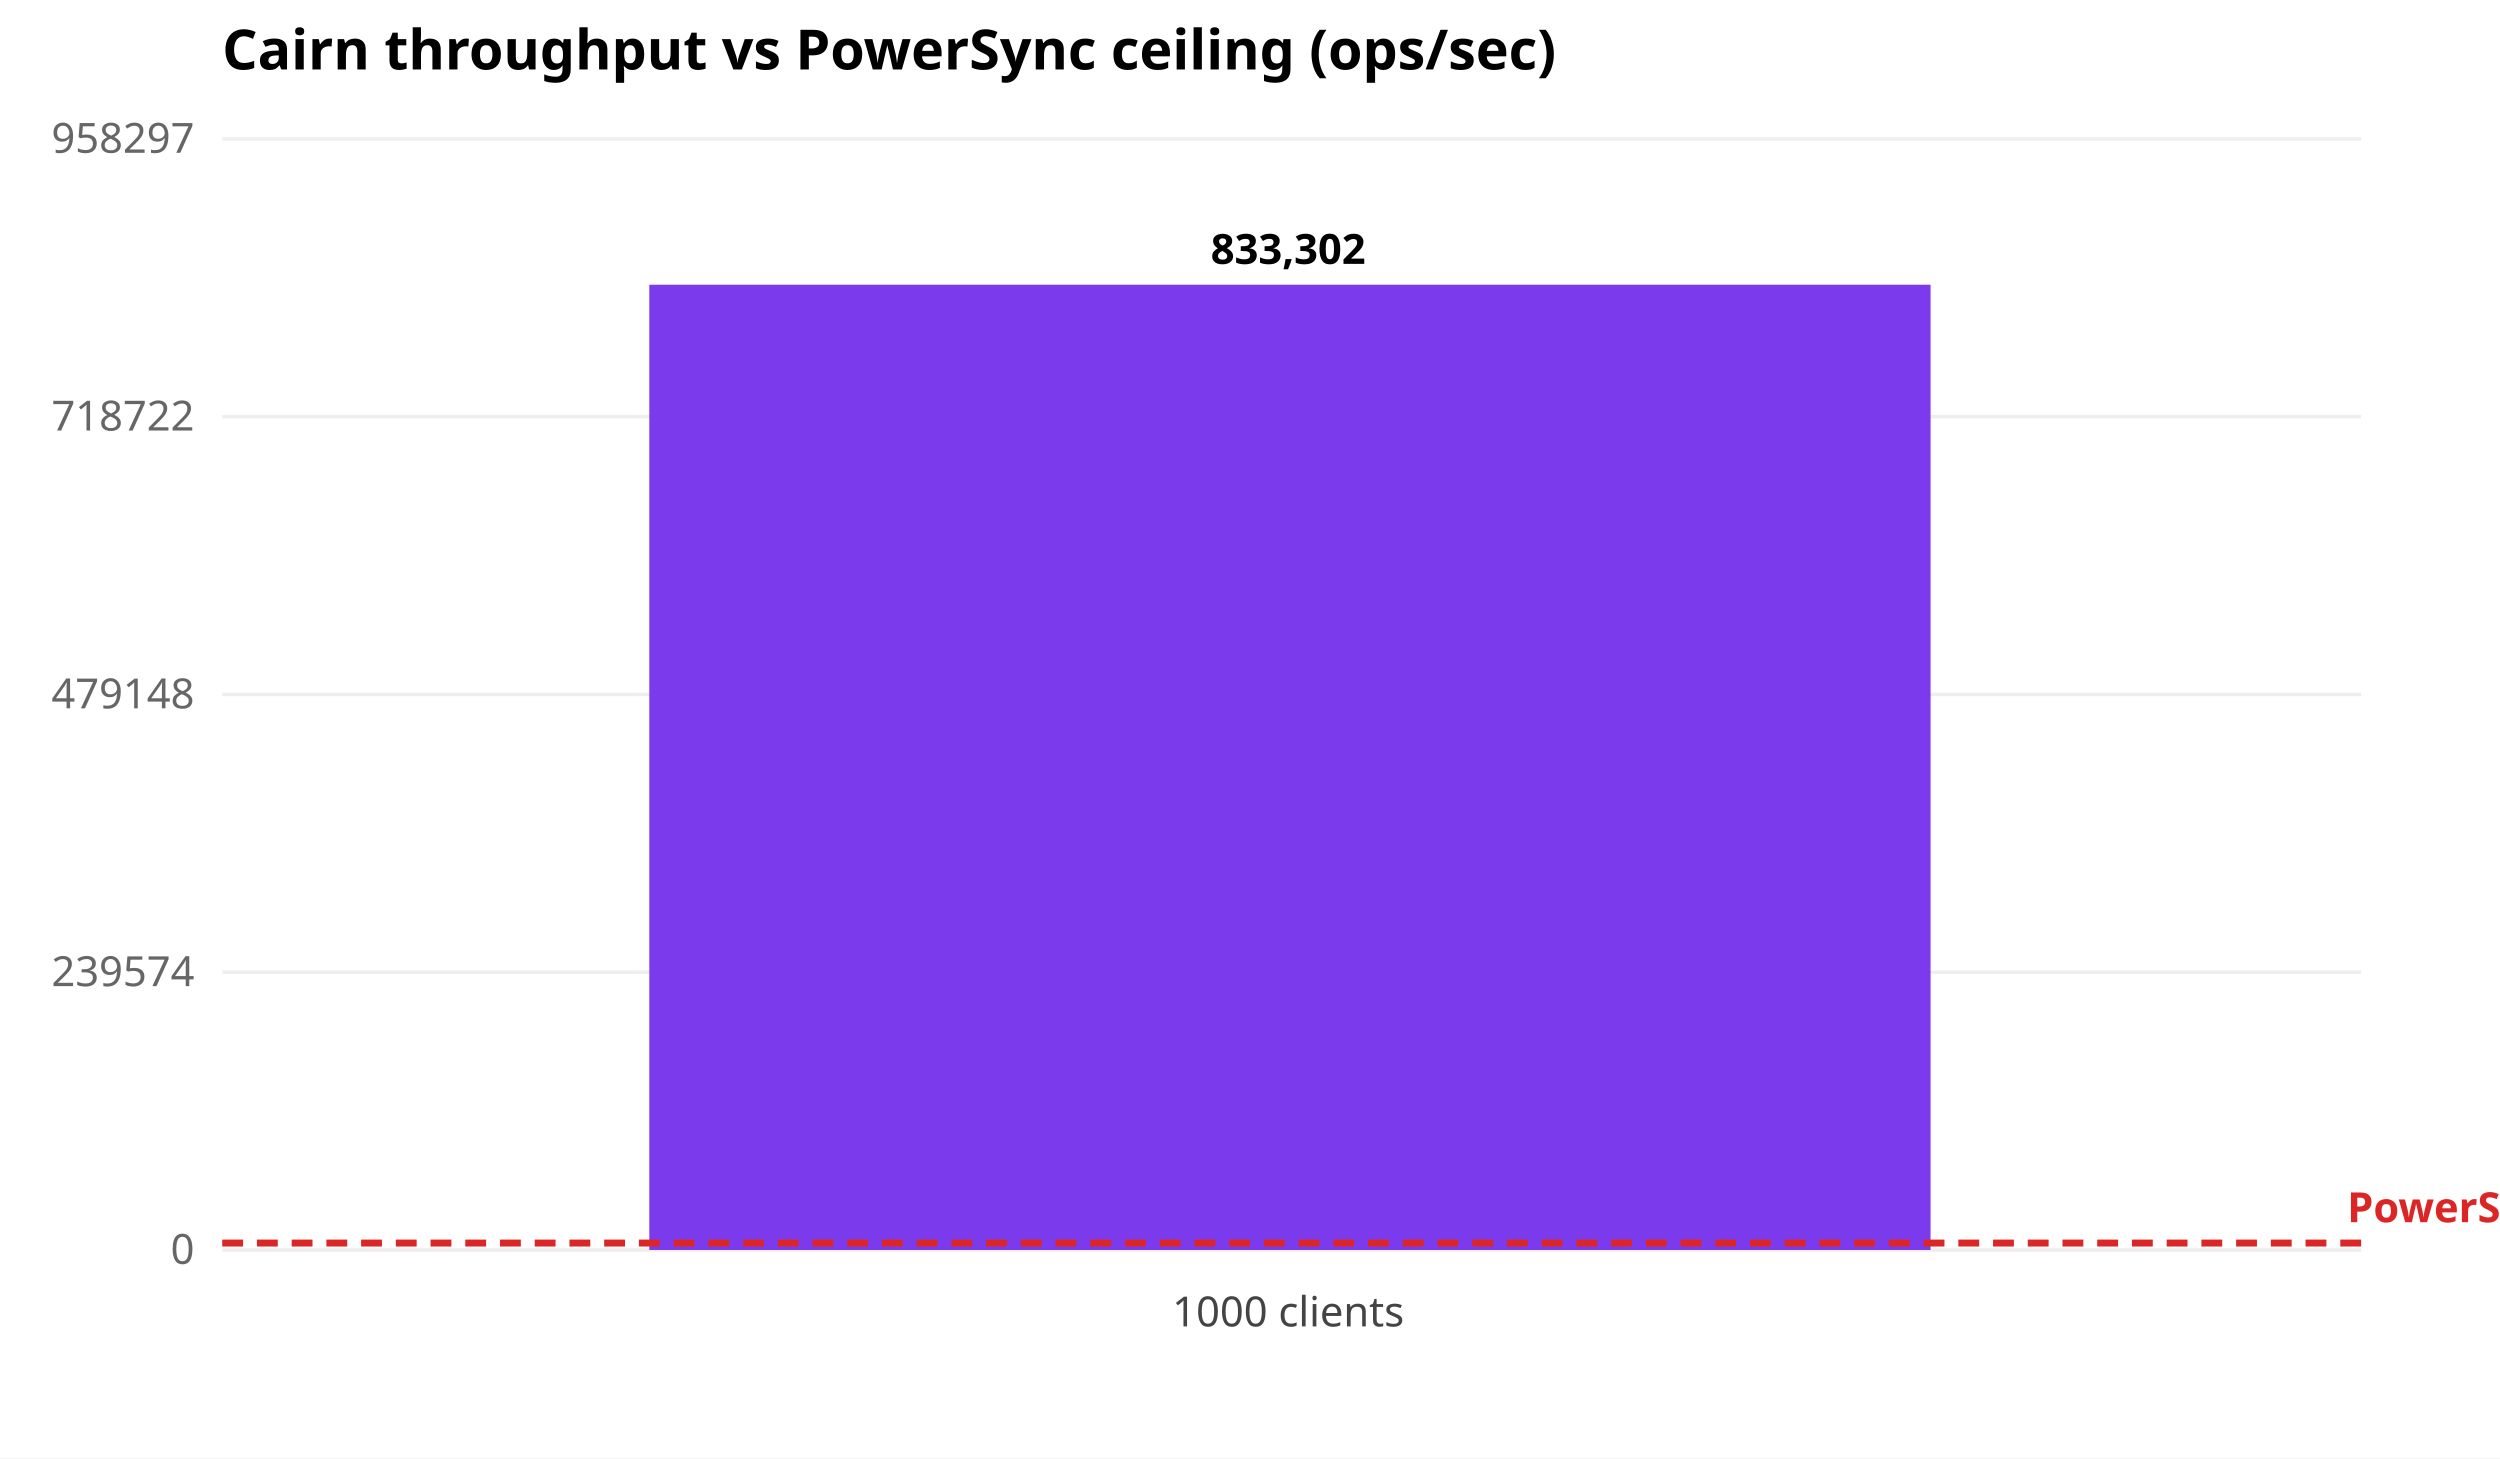
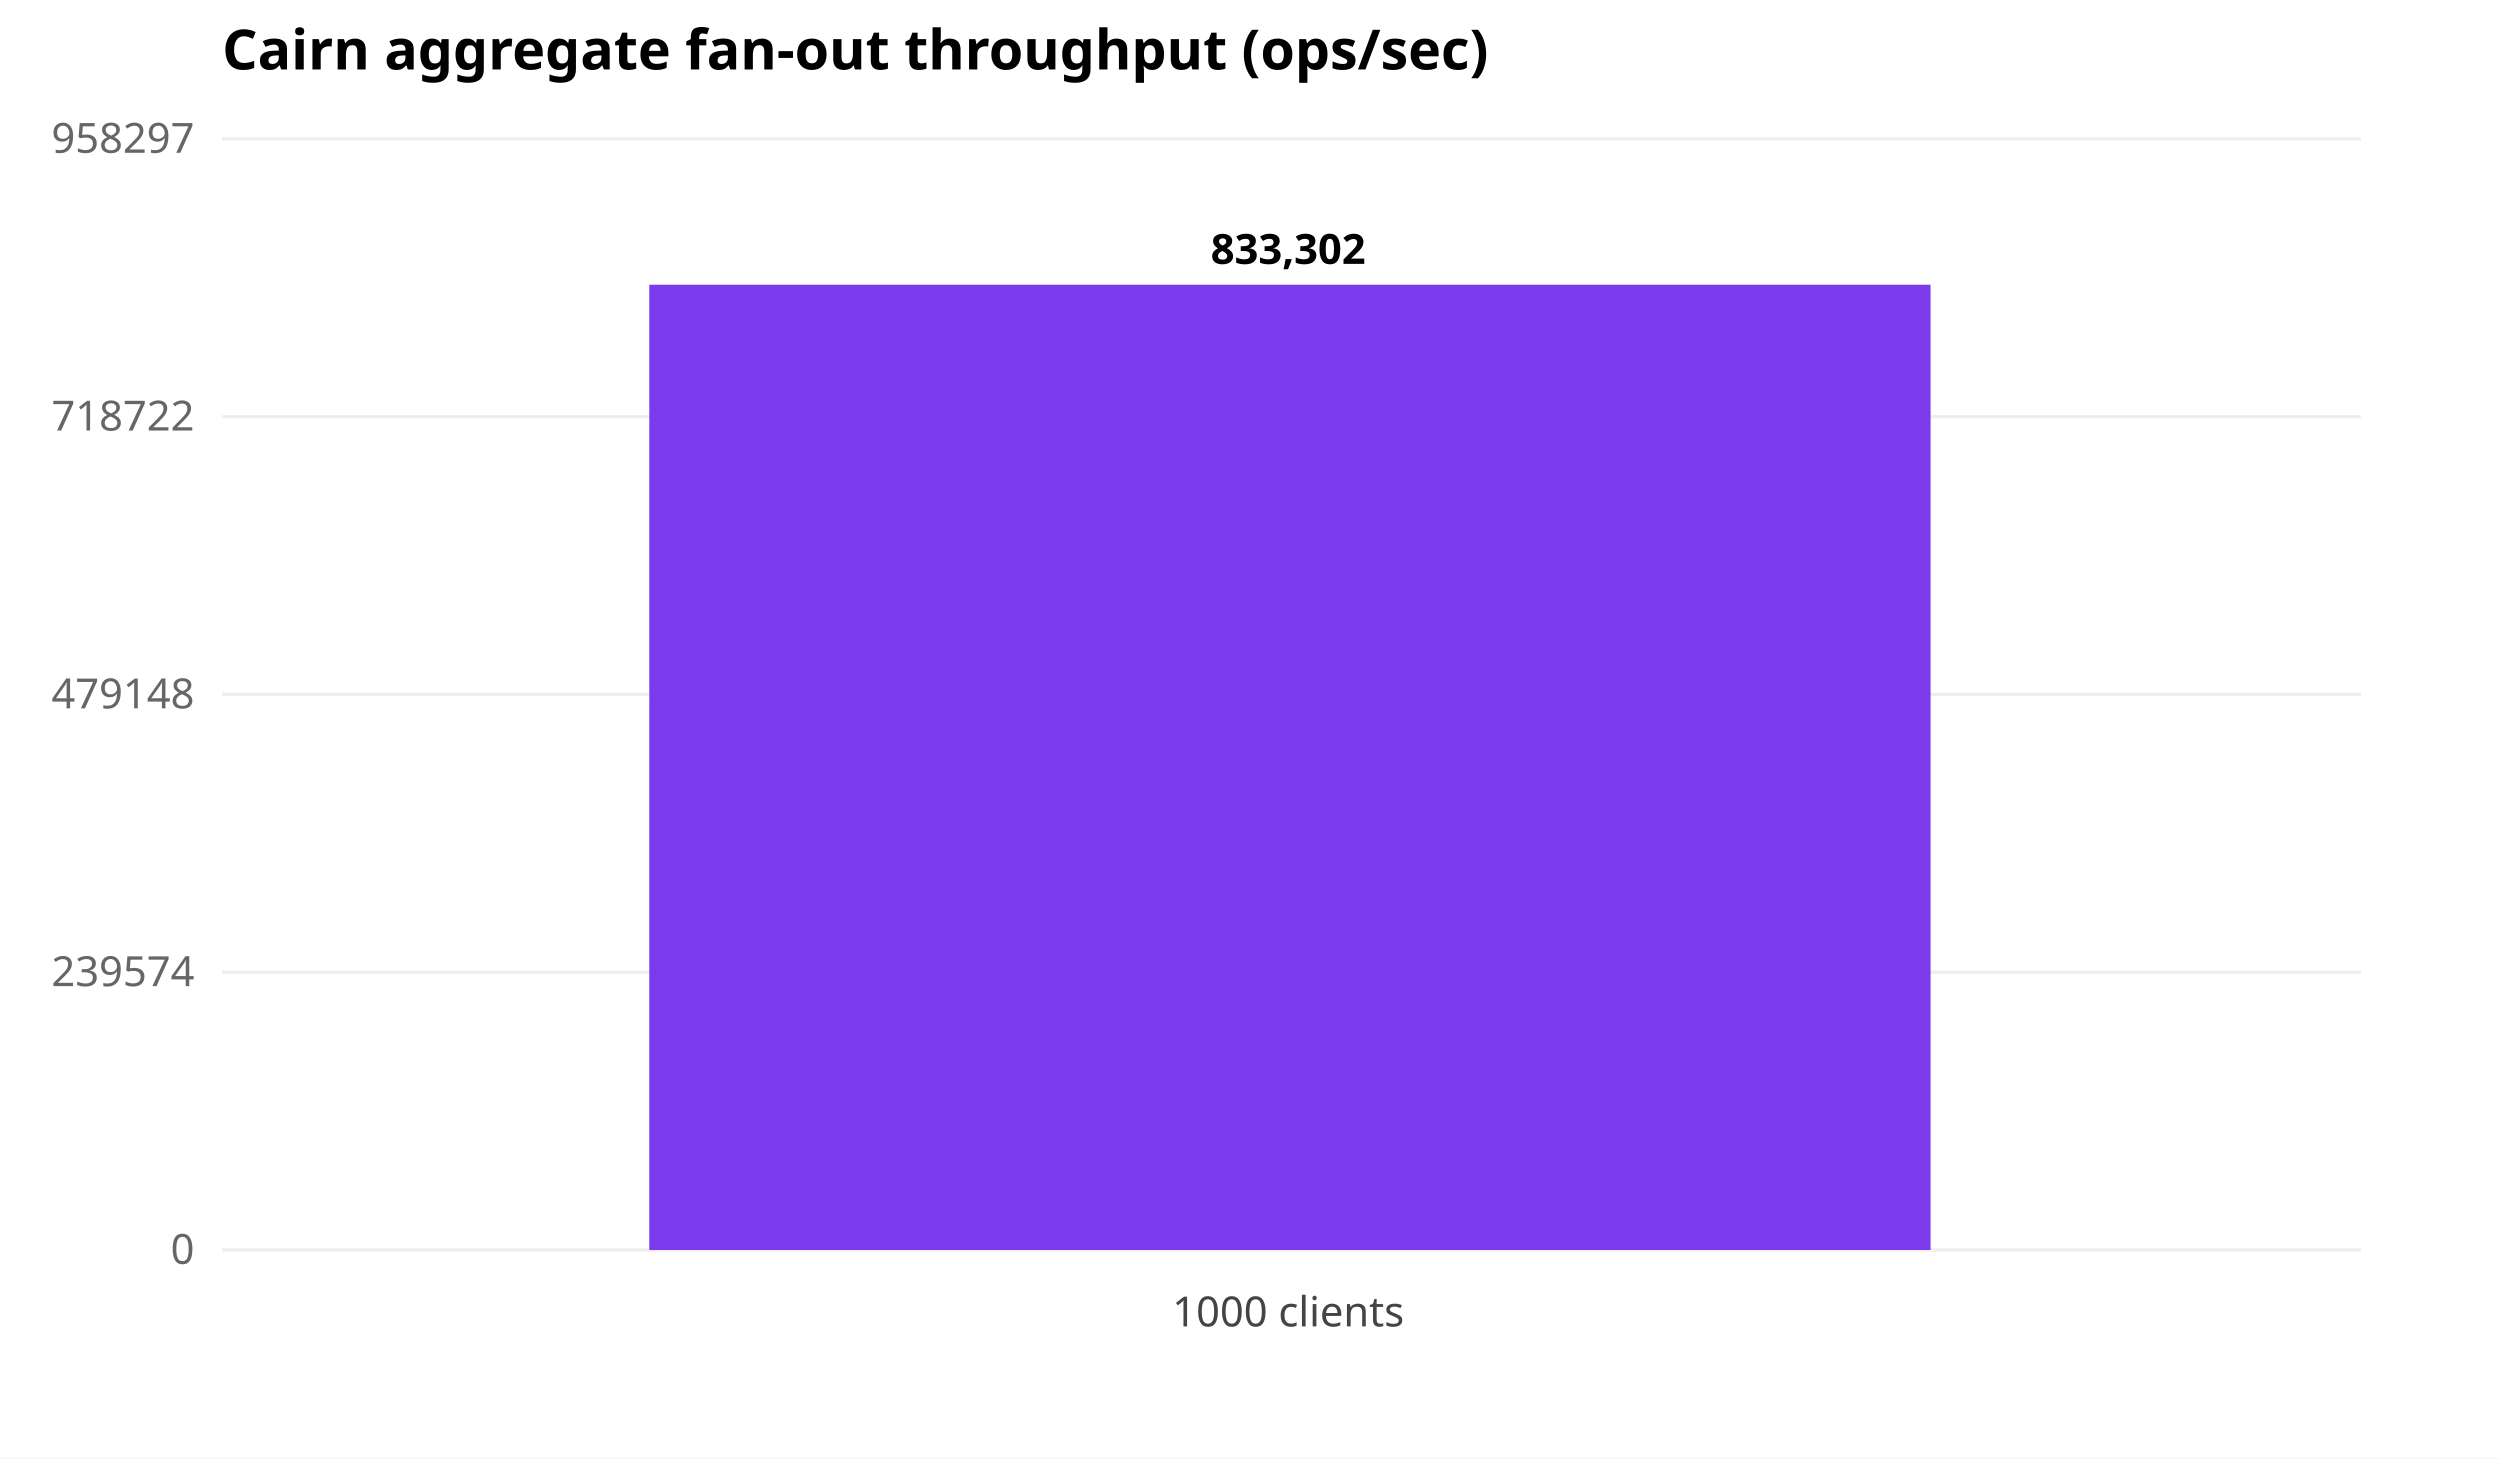
<svg xmlns="http://www.w3.org/2000/svg" width="720" height="420" font-family="sans-serif" font-size="12">
  <rect width="100%" height="100%" fill="white" />
-   <text x="64" y="20" font-size="16" font-weight="bold">Cairn throughput vs PowerSync ceiling (ops/sec)</text>
+   <text x="64" y="20" font-size="16" font-weight="bold">Cairn aggregate fan-out throughput (ops/sec)</text>
  <line x1="64" y1="360" x2="680" y2="360" stroke="#eee" />
  <text x="56" y="364" text-anchor="end" fill="#666">0</text>
  <line x1="64" y1="280" x2="680" y2="280" stroke="#eee" />
  <text x="56" y="284" text-anchor="end" fill="#666">239574</text>
  <line x1="64" y1="200" x2="680" y2="200" stroke="#eee" />
  <text x="56" y="204" text-anchor="end" fill="#666">479148</text>
  <line x1="64" y1="120" x2="680" y2="120" stroke="#eee" />
  <text x="56" y="124" text-anchor="end" fill="#666">718722</text>
  <line x1="64" y1="40" x2="680" y2="40" stroke="#eee" />
  <text x="56" y="44" text-anchor="end" fill="#666">958297</text>
  <rect x="187" y="82" width="369" height="278" fill="#7c3aed" />
  <text x="371" y="76" text-anchor="middle" font-weight="bold">833,302</text>
  <text x="371" y="382" text-anchor="middle" fill="#444">1000 clients</text>
-   <line x1="64" y1="358" x2="680" y2="358" stroke="#dc2626" stroke-width="2" stroke-dasharray="6,4" />
-   <text x="676" y="352" fill="#dc2626" font-weight="bold">PowerSync ceiling ~4000 ops/sec</text>
</svg>
